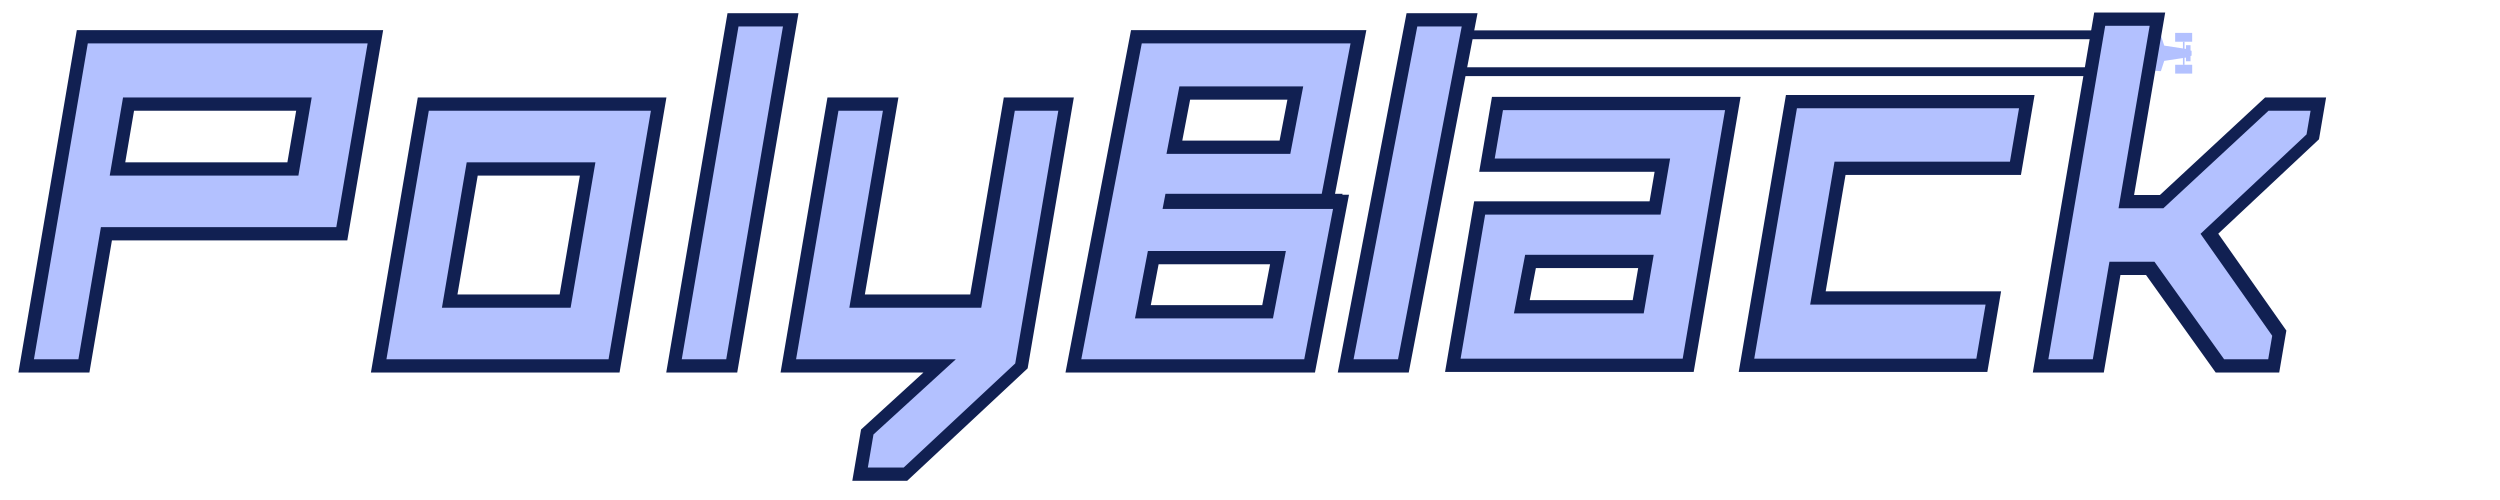
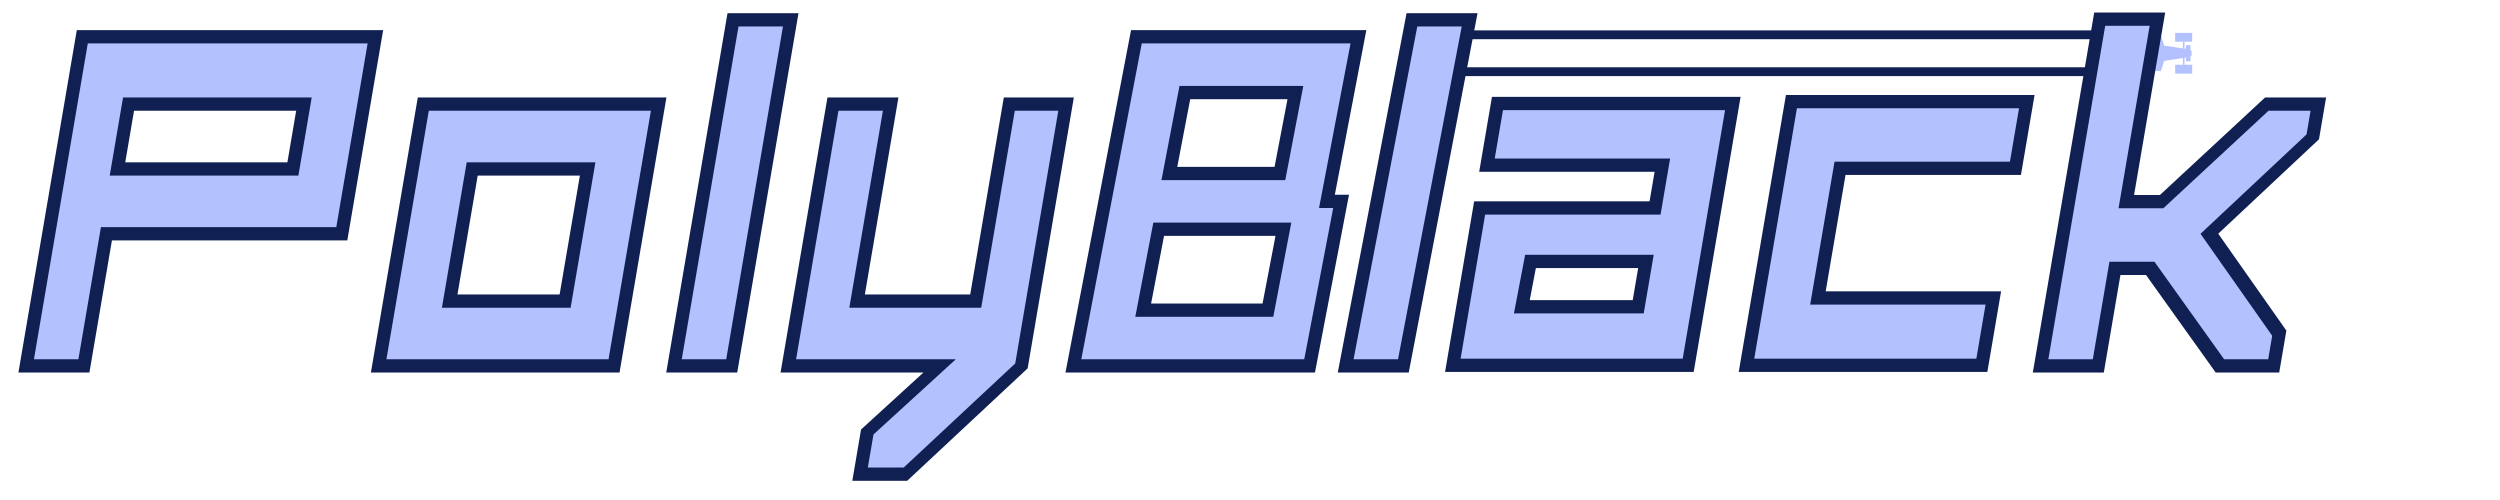
<svg xmlns="http://www.w3.org/2000/svg" width="1000" height="200" viewBox="0 0 264.583 52.917" version="1.1" id="svg5" xml:space="preserve">
  <defs id="defs2" />
  <g id="layer1">
    <g aria-label="PolyBlack" id="text382" style="font-size:59.213px;font-family:Impact;-inkscape-font-specification:Impact;fill:#28346a;stroke:#212b58;stroke-width:1.323">
      <g id="g5117">
        <g id="g5128" transform="matrix(1,0,-0.1914652,1,7.83031,0)">
          <rect style="fill:#112052;fill-opacity:1;stroke:none;stroke-width:0.371;stroke-dasharray:none;stroke-opacity:1" width="72.351" height="0.952" x="143.269" y="3.273" transform="matrix(1,0,0.1880493,0.9821596,0,0)" />
          <rect style="fill:#112052;fill-opacity:1;stroke:none;stroke-width:0.372;stroke-dasharray:none;stroke-opacity:1" width="72.939" height="0.952" x="142.615" y="7.249" transform="matrix(1,0,0.1880493,0.9821596,0,0)" />
          <g id="g872" transform="matrix(0.07480357,0,0.01424868,0.07441914,212.3713,-1.984747)" style="fill:#b3c1ff;fill-opacity:1">
            <rect y="122.351" x="24.19" height="12.568" width="24.072" style="opacity:1;fill:#b3c1ff;fill-opacity:1;stroke:none;stroke-width:10;stroke-linecap:square;stroke-linejoin:bevel;stroke-miterlimit:4;stroke-dasharray:none;stroke-opacity:1;paint-order:stroke fill markers" />
            <rect y="118.765" x="128.671" height="12.568" width="24.072" style="opacity:1;fill:#b3c1ff;fill-opacity:1;stroke:none;stroke-width:10;stroke-linecap:square;stroke-linejoin:bevel;stroke-miterlimit:4;stroke-dasharray:none;stroke-opacity:1;paint-order:stroke fill markers" />
            <path d="m 20.939,104.171 h -2.297 v 2.408 h 2.305 v 6.765 h 5.22 v 7.365 h 6.469 v -7.276 h 2.303 v 8.977 h 2.386 v -8.989 h 10.371 l 11.221,11.623 49.515,2.835 4.748,-14.623 26.468,-4.047 v 9.689 h 2.238 v -10.023 l 2.051,-0.309 v 5.233 h 6.451 v -7.438 l 1.528,-0.551 2.3e-4,-6.842 -1.528,-0.551 v -7.438 h -6.451 v 5.233 l -2.051,-0.309 V 85.881 h -2.238 v 9.689 l -26.468,-4.047 -4.748,-14.623 -49.515,2.835 -11.221,11.623 H 37.325 v -8.989 h -2.386 v 8.977 H 32.636 V 84.07 H 26.168 v 7.365 h -5.22 v 6.765 h -2.305 v 2.408 h 2.297 z" style="fill:#b3c1ff;fill-opacity:1;stroke:none;stroke-width:0.265px;stroke-linecap:butt;stroke-linejoin:miter;stroke-opacity:1" />
            <rect transform="scale(1,-1)" y="-82.428" x="24.155" height="12.568" width="24.072" style="opacity:1;fill:#b3c1ff;fill-opacity:1;stroke:none;stroke-width:10;stroke-linecap:square;stroke-linejoin:bevel;stroke-miterlimit:4;stroke-dasharray:none;stroke-opacity:1;paint-order:stroke fill markers" />
            <rect transform="scale(1,-1)" y="-86.015" x="128.636" height="12.568" width="24.072" style="opacity:1;fill:#b3c1ff;fill-opacity:1;stroke:none;stroke-width:10;stroke-linecap:square;stroke-linejoin:bevel;stroke-miterlimit:4;stroke-dasharray:none;stroke-opacity:1;paint-order:stroke fill markers" />
          </g>
-           <path id="path4993" style="font-family:'FORCED SQUARE';-inkscape-font-specification:'FORCED SQUARE';fill:#b3c1ff;fill-opacity:1;fill-rule:evenodd;stroke:#112052;stroke-width:1.404;stroke-dasharray:none;stroke-opacity:1" d="                M 1.624,3.894 2.354,38.725 H 8.463 L 8.169,24.739 H 33.079 L 32.643,3.894 Z                M 7.882,11.02 H 26.446 L 26.59,17.88 H 8.026 Z                M 70.147,2.096 L 70.915,38.725 H 77.024 L 76.256,2.096 Z                M 39.078,11.02 L 39.659,38.725 H 64.569 L 63.988,11.02 Z                M 45.568,17.88 H 57.786 L 58.079,31.866 H 45.862 Z                M 82.433,11.02 L 83.014,38.725 H 99.027 L 92.708,45.718 L 92.802,50.18 H 97.606 L 107.686,38.725 107.106,11.02 H 101.097 L 101.534,31.866 H 88.979 L 88.542,11.02 Z                 M 113.184,3.894 H 136.684 V 21.309 H 138.184 V 38.725 H 113.184 Z                M 119.442,9.848 V 15.579 H 131.142 V 9.848 Z                M 119.442,27.264 V 32.994 H 132.642 V 27.264 Z                 M 142,2.096 V 38.725 H 148.108 V 2.096 Z                 M 152.749,10.953 L 152.886,17.479 H 171.449 L 171.544,22.008 H 152.981 L 153.329,38.658 H 178.239 L 177.658,10.953 Z                M 159.446,27.67 H 171.663 L 171.764,32.465 H 159.446 Z                 M 183.823,10.754 L 184.408,38.659 H 209.317 L 209.168,31.533 H 190.604 L 190.317,17.813 H 208.881 L 208.732,10.754 Z                 M 214.777,2.029 L 215.546,38.725 H 221.655 L 221.439,28.402 H 225.175 L 234.525,38.725 H 240.219 L 240.146,35.261 L 230.733,24.739 L 239.711,14.483 L 239.638,11.02 H 234.182 L 225.027,21.342 H 221.29 L 220.886,2.029 Z              " />
-           <line x1="119.442" y1="21.310" x2="138.184" y2="21.310" style="stroke:#112052;stroke-width:1.6;fill:none;stroke-opacity:1" />
+           <path id="path4993" style="font-family:'FORCED SQUARE';-inkscape-font-specification:'FORCED SQUARE';fill:#b3c1ff;fill-opacity:1;fill-rule:evenodd;stroke:#112052;stroke-width:1.404;stroke-dasharray:none;stroke-opacity:1" d="                M 1.624,3.894 2.354,38.725 H 8.463 L 8.169,24.739 H 33.079 L 32.643,3.894 Z                M 7.882,11.02 H 26.446 L 26.59,17.88 H 8.026 Z                M 70.147,2.096 L 70.915,38.725 H 77.024 L 76.256,2.096 Z                M 39.078,11.02 L 39.659,38.725 H 64.569 L 63.988,11.02 Z                M 45.568,17.88 H 57.786 L 58.079,31.866 H 45.862 Z                M 82.433,11.02 L 83.014,38.725 H 99.027 L 92.708,45.718 L 92.802,50.18 H 97.606 L 107.686,38.725 107.106,11.02 H 101.097 L 101.534,31.866 H 88.979 L 88.542,11.02 Z                 M 113.184,3.894 H 136.684 V 21.309 H 138.184 V 38.725 H 113.184 Z                M 119.442,9.794 V 18.36 H 131.142 V 9.794 Z                M 119.442,24.259 V 32.825 H 132.642 V 24.259 Z                 M 142,2.096 V 38.725 H 148.108 V 2.096 Z                 M 152.749,10.953 L 152.886,17.479 H 171.449 L 171.544,22.008 H 152.981 L 153.329,38.658 H 178.239 L 177.658,10.953 Z                M 159.446,27.67 H 171.663 L 171.764,32.465 H 159.446 Z                 M 183.823,10.754 L 184.408,38.659 H 209.317 L 209.168,31.533 H 190.604 L 190.317,17.813 H 208.881 L 208.732,10.754 Z                 M 214.777,2.029 L 215.546,38.725 H 221.655 L 221.439,28.402 H 225.175 L 234.525,38.725 H 240.219 L 240.146,35.261 L 230.733,24.739 L 239.711,14.483 L 239.638,11.02 H 234.182 L 225.027,21.342 H 221.29 L 220.886,2.029 Z              " />
        </g>
      </g>
    </g>
  </g>
</svg>
